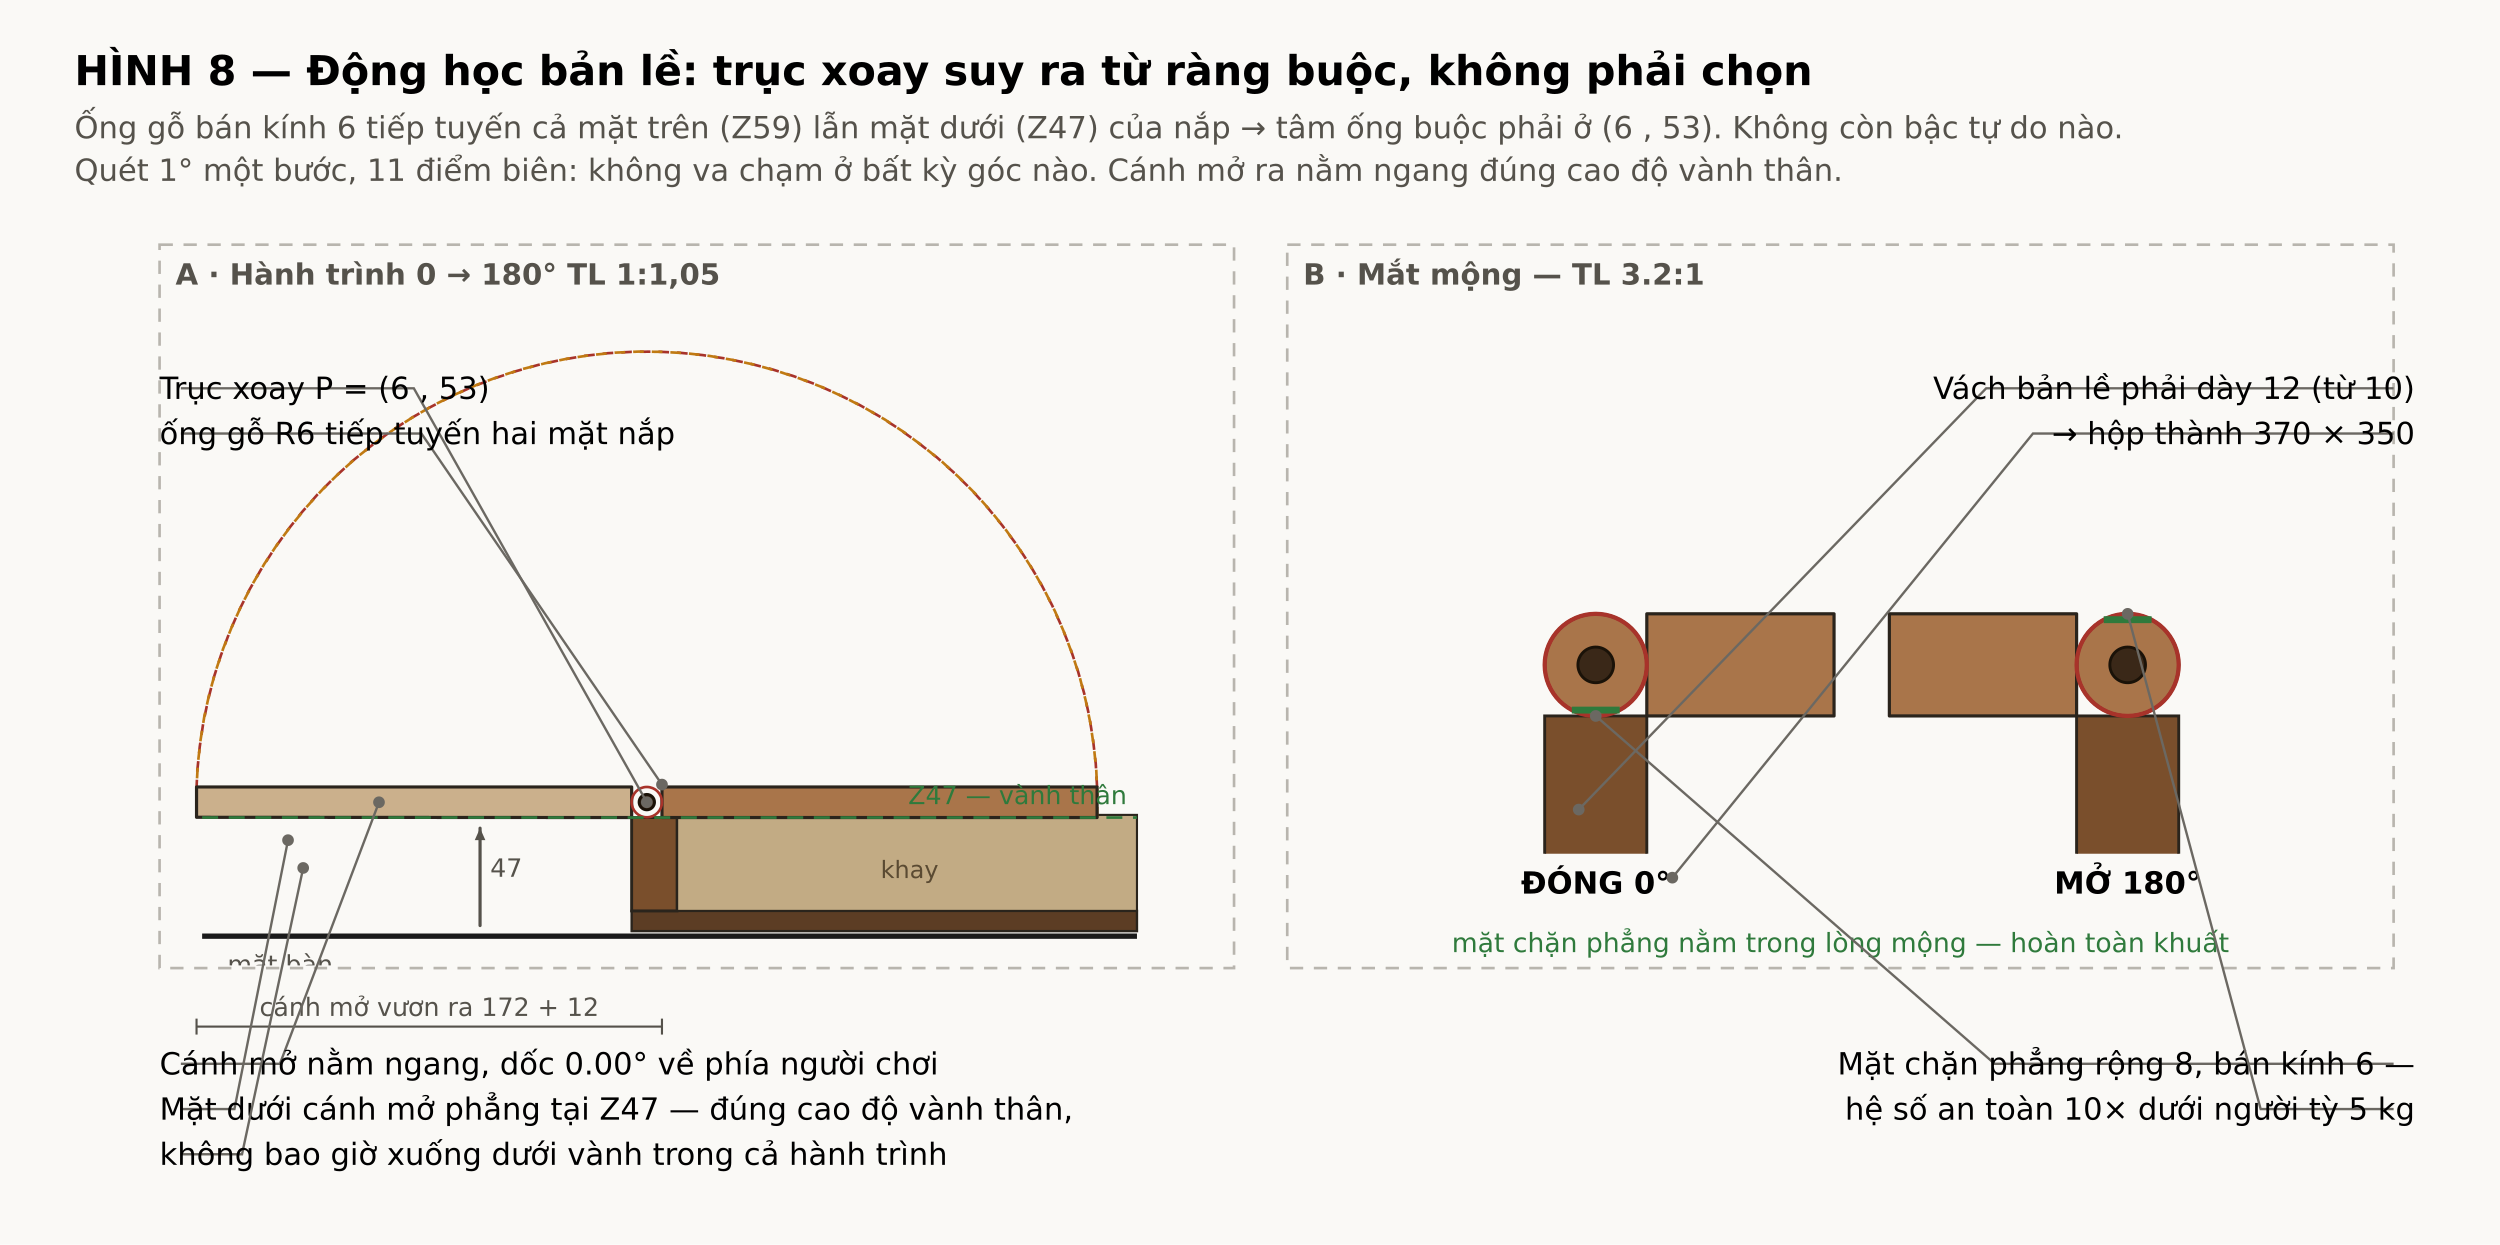
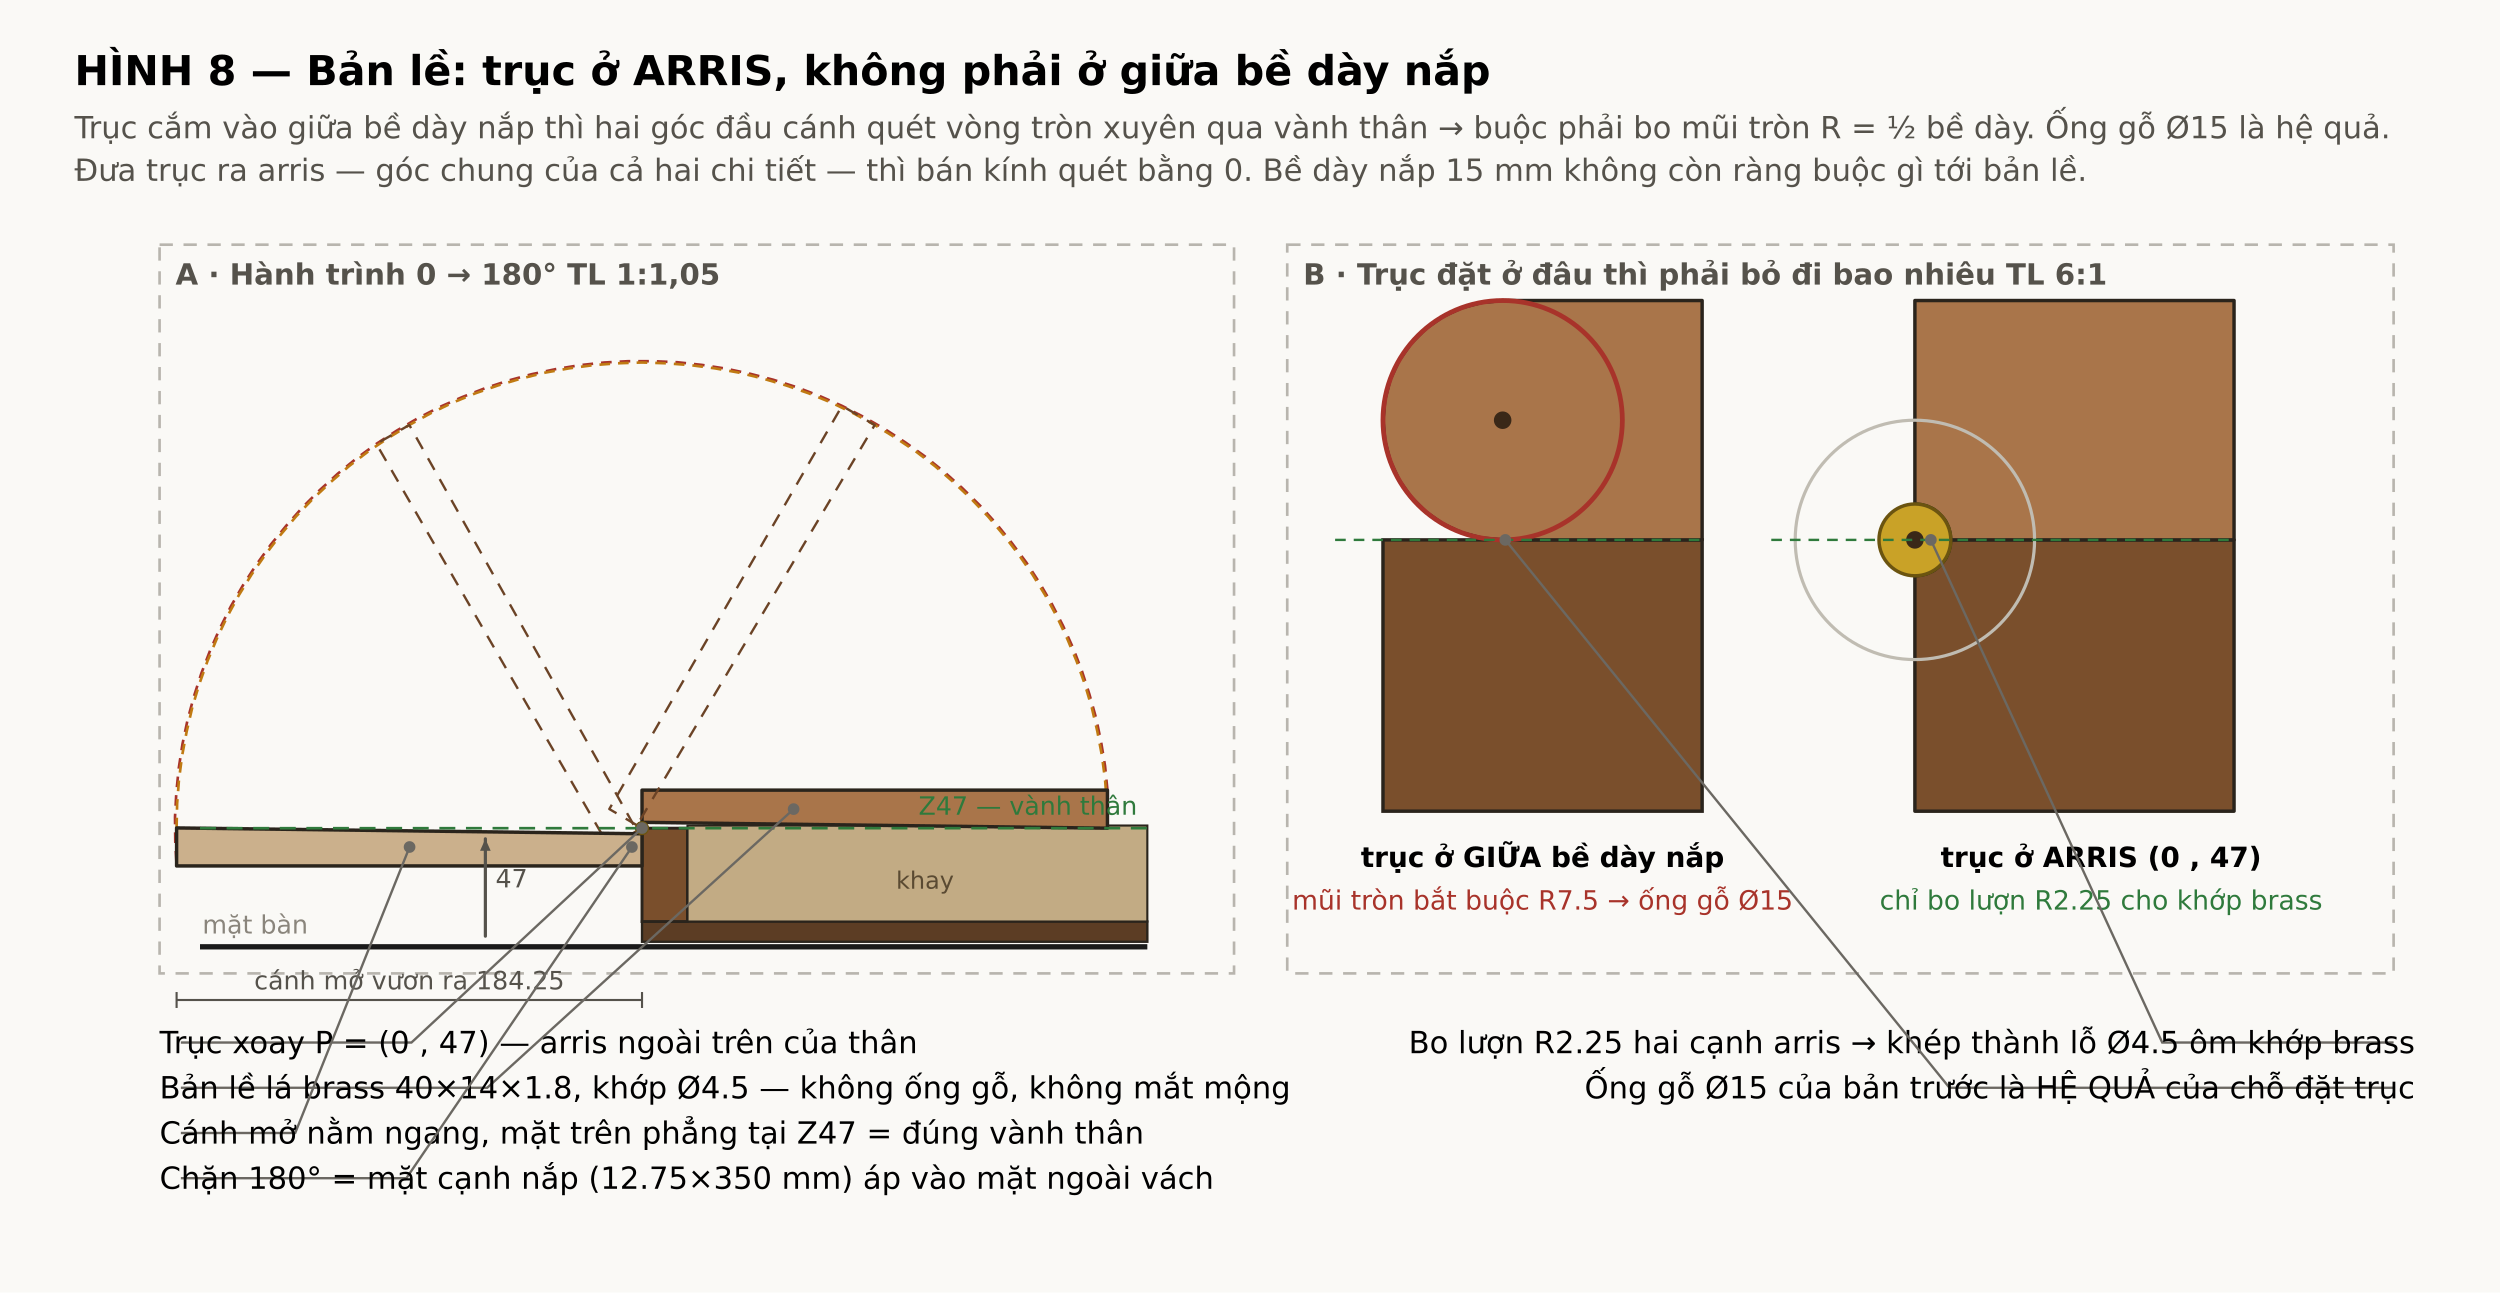
- <svg xmlns="http://www.w3.org/2000/svg" width="940" height="468" viewBox="0 0 940 468" font-family="DejaVu Sans" font-size="11.5">
+ <svg xmlns="http://www.w3.org/2000/svg" width="940" height="486" viewBox="0 0 940 486" font-family="DejaVu Sans" font-size="11.5">
  <rect width="100%" height="100%" fill="#faf9f6" />
-   <text x="28" y="32" font-size="15.5" font-weight="bold">HÌNH 8 — Động học bản lề: trục xoay suy ra từ ràng buộc, không phải chọn</text>
-   <text x="28" y="52" fill="#55524b">Ống gỗ bán kính 6 tiếp tuyến cả mặt trên (Z59) lẫn mặt dưới (Z47) của nắp → tâm ống buộc phải ở (6 , 53). Không còn bậc tự do nào.</text>
-   <text x="28" y="68" fill="#55524b">Quét 1° một bước, 11 điểm biên: không va chạm ở bất kỳ góc nào. Cánh mở ra nằm ngang đúng cao độ vành thân.</text>
+   <text x="28" y="32" font-size="15.5" font-weight="bold">HÌNH 8 — Bản lề: trục ở ARRIS, không phải ở giữa bề dày nắp</text>
+   <text x="28" y="52" fill="#55524b">Trục cắm vào giữa bề dày nắp thì hai góc đầu cánh quét vòng tròn xuyên qua vành thân → buộc phải bo mũi tròn R = ½ bề dày. Ống gỗ Ø15 là hệ quả.</text>
+   <text x="28" y="68" fill="#55524b">Đưa trục ra arris — góc chung của cả hai chi tiết — thì bán kính quét bằng 0. Bề dày nắp 15 mm không còn ràng buộc gì tới bản lề.</text>
  <defs>
    <clipPath id="ca">
-       <rect x="61" y="93" width="402" height="270" />
+       <rect x="61" y="93" width="402" height="272" />
    </clipPath>
    <clipPath id="cb">
-       <rect x="485" y="93" width="414" height="228" />
+       <rect x="485" y="93" width="414" height="272" />
    </clipPath>
  </defs>
-   <rect x="60" y="92" width="404" height="272" fill="none" stroke="#b8b5ae" stroke-width="1" stroke-dasharray="5,4" />
+   <rect x="60" y="92" width="404" height="274" fill="none" stroke="#b8b5ae" stroke-width="1" stroke-dasharray="5,4" />
  <text x="66" y="107" font-size="11" font-weight="bold" fill="#55524b">A · Hành trình 0 → 180°  TL 1:1,05</text>
  <g clip-path="url(#ca)">
-     <line x1="76.0" y1="352.0" x2="427.5" y2="352.0" stroke="#1a1a1a" stroke-width="2" />
-     <text x="85.5" y="366.0" font-size="9.5" fill="#55524b">mặt bàn</text>
-     <rect x="237.5" y="342.5" width="190.0" height="7.6" fill="#5c3d24" stroke="#2a241c" stroke-width="0.9" />
-     <rect x="237.5" y="307.4" width="17.1" height="35.1" fill="#7a4f2c" stroke="#2a241c" stroke-width="1.1" />
-     <rect x="254.6" y="306.4" width="172.9" height="36.1" fill="#c2ab84" stroke="#2a241c" stroke-width="0.8" />
-     <text x="342.0" y="330.15" text-anchor="middle" font-size="9" fill="#5a4a32">khay</text>
-     <path d="M 412.5,295.9 L 412.0,287.1 L 411.0,278.3 L 409.6,269.5 L 407.7,260.9 L 405.3,252.3 L 402.5,243.9 L 399.2,235.6 L 395.6,227.6 L 391.5,219.7 L 387.0,212.0 L 382.1,204.6 L 376.8,197.5 L 371.2,190.7 L 365.2,184.1 L 358.9,177.9 L 352.3,172.0 L 345.3,166.5 L 338.1,161.3 L 330.6,156.5 L 322.9,152.1 L 315.0,148.2 L 306.9,144.6 L 298.6,141.5 L 290.1,138.8 L 281.5,136.6 L 272.8,134.8 L 264.1,133.5 L 255.2,132.6 L 246.4,132.2 L 237.5,132.3 L 228.6,132.8 L 219.8,133.8 L 211.1,135.3 L 202.4,137.2 L 193.9,139.6 L 185.5,142.4 L 177.2,145.6 L 169.1,149.3 L 161.2,153.4 L 153.6,157.8 L 146.2,162.7 L 139.1,168.0 L 132.2,173.6 L 125.7,179.6 L 119.4,185.9 L 113.5,192.6 L 108.0,199.5 L 102.9,206.7 L 98.1,214.2 L 93.7,221.9 L 89.7,229.9 L 86.2,238.0 L 83.1,246.3 L 80.4,254.7 L 78.2,263.3 L 76.4,272.0 L 75.1,280.8 L 74.2,289.6 L 73.8,298.5 L 73.9,307.3" fill="none" stroke="#a8332a" stroke-width="1.0" stroke-dasharray="4,3" />
-     <path d="M 412.5,307.4 L 412.6,298.5 L 412.2,289.6 L 411.3,280.8 L 410.0,272.0 L 408.2,263.3 L 406.0,254.7 L 403.3,246.3 L 400.2,238.0 L 396.7,229.9 L 392.7,221.9 L 388.3,214.2 L 383.5,206.7 L 378.4,199.5 L 372.9,192.6 L 367.0,185.9 L 360.7,179.6 L 354.2,173.6 L 347.3,168.0 L 340.2,162.7 L 332.8,157.8 L 325.2,153.4 L 317.3,149.3 L 309.2,145.6 L 300.9,142.4 L 292.5,139.6 L 284.0,137.2 L 275.3,135.3 L 266.6,133.8 L 257.8,132.8 L 248.9,132.3 L 240.0,132.2 L 231.2,132.6 L 222.3,133.5 L 213.6,134.8 L 204.9,136.6 L 196.3,138.8 L 187.8,141.5 L 179.5,144.6 L 171.4,148.2 L 163.5,152.1 L 155.8,156.5 L 148.3,161.3 L 141.1,166.5 L 134.1,172.0 L 127.5,177.9 L 121.2,184.1 L 115.2,190.7 L 109.6,197.5 L 104.3,204.6 L 99.4,212.0 L 94.9,219.7 L 90.8,227.6 L 87.2,235.6 L 83.9,243.9 L 81.1,252.3 L 78.7,260.9 L 76.8,269.5 L 75.4,278.3 L 74.4,287.1 L 73.9,295.9" fill="none" stroke="#c07a12" stroke-width="1.0" stroke-dasharray="4,3" />
-     <polygon points="248.9,307.4 412.5,307.4 412.5,295.9 248.9,295.9" fill="#a9754a" stroke="#2a241c" stroke-width="1.2" stroke-linejoin="round" />
-     <polygon points="237.5,295.9 73.9,295.9 73.9,307.3 237.5,307.4" fill="#cbb08c" stroke="#2a241c" stroke-width="1.2" stroke-linejoin="round" />
-     <circle cx="243.2" cy="301.6" r="2.9" fill="#3a2818" stroke="#1a1208" stroke-width="1.1" />
-     <circle cx="243.2" cy="301.6" r="5.7" fill="none" stroke="#a8332a" stroke-width="1.0" />
-     <line x1="76.0" y1="307.4" x2="427.5" y2="307.4" stroke="#2f7a3c" stroke-width="1" stroke-dasharray="6,4" />
-     <text x="423.7" y="302.35" text-anchor="end" font-size="9.5" fill="#2f7a3c">Z47 — vành thân</text>
-     <line x1="180.5" y1="348.0" x2="180.5" y2="311.4" stroke="#55524b" stroke-width="1.2" stroke-linecap="round" />
-     <polygon points="180.5,311.4 182.5,315.9 178.5,315.9" fill="#55524b" />
-     <text x="184.3" y="329.675" font-size="9.5" fill="#55524b">47</text>
+     <line x1="75.2" y1="356.0" x2="431.4" y2="356.0" stroke="#1a1a1a" stroke-width="2" />
+     <text x="76.1" y="351.0" font-size="9.5" fill="#8a857c">mặt bàn</text>
+     <rect x="241.4" y="346.5" width="190.0" height="7.6" fill="#5c3d24" stroke="#2a241c" stroke-width="0.9" />
+     <rect x="241.4" y="311.4" width="17.1" height="35.1" fill="#7a4f2c" stroke="#2a241c" stroke-width="1.1" />
+     <rect x="258.5" y="310.4" width="172.9" height="36.1" fill="#c2ab84" stroke="#2a241c" stroke-width="0.8" />
+     <text x="347.8" y="334.15" text-anchor="middle" font-size="9" fill="#5a4a32">khay</text>
+     <path d="M 416.4,297.1 L 415.5,288.0 L 414.0,278.9 L 412.1,269.9 L 409.6,261.0 L 406.8,252.3 L 403.5,243.7 L 399.7,235.3 L 395.5,227.1 L 390.9,219.2 L 385.9,211.5 L 380.4,204.1 L 374.6,196.9 L 368.5,190.1 L 361.9,183.6 L 355.1,177.5 L 347.9,171.7 L 340.5,166.4 L 332.8,161.4 L 324.8,156.8 L 316.6,152.6 L 308.2,148.9 L 299.6,145.6 L 290.8,142.8 L 281.9,140.5 L 272.9,138.6 L 263.9,137.2 L 254.7,136.2 L 245.5,135.8 L 236.3,135.8 L 227.2,136.3 L 218.0,137.3 L 208.9,138.8 L 199.9,140.7 L 191.1,143.1 L 182.3,146.0 L 173.8,149.3 L 165.4,153.0 L 157.2,157.2 L 149.2,161.9 L 141.5,166.9 L 134.1,172.3 L 127.0,178.1 L 120.2,184.3 L 113.7,190.8 L 107.6,197.7 L 101.8,204.8 L 96.4,212.3 L 91.4,220.0 L 86.8,228.0 L 82.7,236.2 L 79.0,244.6 L 75.7,253.2 L 72.9,261.9 L 70.5,270.8 L 68.6,279.8 L 67.2,288.9 L 66.3,298.0 L 65.8,307.2 L 65.9,316.4 L 66.4,325.6" fill="none" stroke="#a8332a" stroke-width="1.0" stroke-dasharray="4,3" />
+     <path d="M 416.4,311.4 L 416.2,302.2 L 415.5,293.1 L 414.3,284.0 L 412.6,275.0 L 410.5,266.0 L 407.9,257.3 L 404.8,248.6 L 401.3,240.2 L 397.4,231.9 L 393.0,223.8 L 388.2,216.0 L 383.0,208.5 L 377.4,201.2 L 371.5,194.2 L 365.2,187.6 L 358.5,181.3 L 351.6,175.3 L 344.3,169.7 L 336.7,164.6 L 328.9,159.8 L 320.9,155.4 L 312.6,151.4 L 304.1,147.9 L 295.5,144.9 L 286.7,142.3 L 277.8,140.1 L 268.8,138.5 L 259.7,137.3 L 250.6,136.6 L 241.4,136.3 L 232.2,136.6 L 223.1,137.3 L 214.0,138.5 L 205.0,140.1 L 196.1,142.3 L 187.3,144.9 L 178.7,147.9 L 170.2,151.4 L 161.9,155.4 L 153.9,159.8 L 146.1,164.6 L 138.5,169.7 L 131.2,175.3 L 124.3,181.3 L 117.6,187.6 L 111.3,194.2 L 105.4,201.2 L 99.8,208.5 L 94.6,216.0 L 89.8,223.8 L 85.4,231.9 L 81.5,240.2 L 78.0,248.6 L 74.9,257.3 L 72.3,266.0 L 70.2,275.0 L 68.5,284.0 L 67.3,293.1 L 66.6,302.2 L 66.4,311.3" fill="none" stroke="#c07a12" stroke-width="1.0" stroke-dasharray="4,3" />
+     <polygon points="241.4,309.2 243.5,311.4 243.0,311.3 242.5,311.1 242.0,310.7 241.7,310.3 241.5,309.8 241.4,309.2 416.4,311.4 416.4,297.1 241.4,297.1" fill="#a9754a" stroke="#2a241c" stroke-width="1.3" stroke-linejoin="round" />
+     <polygon points="239.5,310.3 242.5,309.5 242.1,309.9 241.7,310.3 241.2,310.5 240.6,310.6 240.1,310.5 239.5,310.3 328.9,159.8 316.6,152.6 229.1,304.2" fill="none" stroke="#6b4326" stroke-width="0.9" stroke-linejoin="round" stroke-dasharray="5,4" />
+     <polygon points="239.5,312.4 240.3,309.5 240.5,310.0 240.6,310.6 240.5,311.1 240.3,311.6 240.0,312.1 239.5,312.4 153.9,159.8 141.5,166.9 229.1,318.5" fill="none" stroke="#6b4326" stroke-width="0.9" stroke-linejoin="round" stroke-dasharray="5,4" />
+     <polygon points="241.4,313.5 239.3,311.4 239.8,311.4 240.3,311.6 240.8,312.0 241.1,312.4 241.3,312.9 241.4,313.5 66.4,311.3 66.4,325.6 241.4,325.6" fill="#cbb08c" stroke="#2a241c" stroke-width="1.3" stroke-linejoin="round" />
+     <circle cx="241.4" cy="311.4" r="2.1" fill="#c9a227" stroke="#6b5410" stroke-width="1.1" />
+     <line x1="75.2" y1="311.4" x2="431.4" y2="311.4" stroke="#2f7a3c" stroke-width="1" stroke-dasharray="6,4" />
+     <text x="427.6" y="306.35" text-anchor="end" font-size="9.5" fill="#2f7a3c">Z47 — vành thân</text>
+     <line x1="182.5" y1="352.0" x2="182.5" y2="315.4" stroke="#55524b" stroke-width="1.2" stroke-linecap="round" />
+     <polygon points="182.5,315.4 184.5,319.9 180.5,319.9" fill="#55524b" />
+     <text x="186.3" y="333.675" font-size="9.5" fill="#55524b">47</text>
  </g>
-   <line x1="73.9" y1="386.0" x2="248.9" y2="386.0" stroke="#55524b" stroke-width="0.8" />
-   <line x1="73.9" y1="383.0" x2="73.9" y2="389.0" stroke="#55524b" stroke-width="0.8" />
-   <line x1="248.9" y1="383.0" x2="248.9" y2="389.0" stroke="#55524b" stroke-width="0.8" />
-   <text x="161.4" y="382.0" text-anchor="middle" font-size="9.5" fill="#55524b">cánh mở vươn ra 172 + 12</text>
-   <rect x="484" y="92" width="416" height="272" fill="none" stroke="#b8b5ae" stroke-width="1" stroke-dasharray="5,4" />
-   <text x="490" y="107" font-size="11" font-weight="bold" fill="#55524b">B · Mắt mộng — TL 3.2:1</text>
+   <line x1="66.4" y1="376.0" x2="241.4" y2="376.0" stroke="#55524b" stroke-width="0.8" />
+   <line x1="66.4" y1="373.0" x2="66.4" y2="379.0" stroke="#55524b" stroke-width="0.8" />
+   <line x1="241.4" y1="373.0" x2="241.4" y2="379.0" stroke="#55524b" stroke-width="0.8" />
+   <text x="153.9" y="372.0" text-anchor="middle" font-size="9.5" fill="#55524b">cánh mở vươn ra 184.25</text>
+   <rect x="484" y="92" width="416" height="274" fill="none" stroke="#b8b5ae" stroke-width="1" stroke-dasharray="5,4" />
+   <text x="490" y="107" font-size="11" font-weight="bold" fill="#55524b">B · Trục đặt ở đâu thì phải bỏ đi bao nhiêu  TL 6:1</text>
  <g clip-path="url(#cb)">
-     <rect x="580.8" y="269.2" width="38.4" height="70.4" fill="#7a4f2c" stroke="#2a241c" stroke-width="1.1" />
-     <circle cx="600.0" cy="250.0" r="19.2" fill="#a9754a" stroke="#2a241c" stroke-width="1.2" />
-     <polygon points="619.2,269.2 689.6,269.2 689.6,230.8 619.2,230.8" fill="#a9754a" stroke="#2a241c" stroke-width="1.2" stroke-linejoin="round" />
-     <circle cx="600.0" cy="250.0" r="19.2" fill="none" stroke="#a8332a" stroke-width="1.6" />
-     <path d="M 591.0,267.0 L 609.0,267.0" fill="none" stroke="#2f7a3c" stroke-width="2.6" />
-     <circle cx="600.0" cy="250.0" r="6.7" fill="#3a2818" stroke="#1a1208" stroke-width="1.1" />
-     <rect x="780.8" y="269.2" width="38.4" height="70.4" fill="#7a4f2c" stroke="#2a241c" stroke-width="1.1" />
-     <circle cx="800.0" cy="250.0" r="19.2" fill="#a9754a" stroke="#2a241c" stroke-width="1.2" />
-     <polygon points="780.8,230.8 710.4,230.8 710.4,269.2 780.8,269.2" fill="#a9754a" stroke="#2a241c" stroke-width="1.2" stroke-linejoin="round" />
-     <circle cx="800.0" cy="250.0" r="19.2" fill="none" stroke="#a8332a" stroke-width="1.6" />
-     <path d="M 809.0,233.0 L 791.0,233.0" fill="none" stroke="#2f7a3c" stroke-width="2.6" />
-     <circle cx="800.0" cy="250.0" r="6.7" fill="#3a2818" stroke="#1a1208" stroke-width="1.1" />
+     <rect x="520.0" y="203.0" width="120.0" height="102.0" fill="#7a4f2c" stroke="#2a241c" stroke-width="1.3" />
+     <polygon points="565.0,113.0 557.2,113.7 549.6,115.7 542.5,119.0 536.1,123.5 530.5,129.1 526.0,135.5 522.7,142.6 520.7,150.2 520.0,158.0 520.7,165.8 522.7,173.4 526.0,180.5 530.5,186.9 536.1,192.5 542.5,197.0 549.6,200.3 557.2,202.3 565.0,203.0 640.0,203.0 640.0,113.0" fill="#a9754a" stroke="#2a241c" stroke-width="1.3" stroke-linejoin="round" />
+     <circle cx="565.0" cy="158.0" r="45.0" fill="none" stroke="#a8332a" stroke-width="1.8" />
+     <circle cx="565.0" cy="158.0" r="3.0" fill="#3a2818" stroke="#3a2818" stroke-width="0.6" />
+     <path d="M 502.0,203.0 L 640.0,203.0" fill="none" stroke="#2f7a3c" stroke-width="0.9" stroke-dasharray="4,3" />
+     <polygon points="720.0,305.0 720.0,216.5 720.0,216.5 721.2,216.4 722.3,216.3 723.5,216.0 724.6,215.7 725.7,215.2 726.8,214.7 727.7,214.1 728.7,213.3 729.5,212.5 730.3,211.7 731.1,210.7 731.7,209.8 732.2,208.7 732.7,207.6 733.0,206.5 733.3,205.3 733.4,204.2 733.5,203.0 840.0,203.0 840.0,305.0" fill="#7a4f2c" stroke="#2a241c" stroke-width="1.3" stroke-linejoin="round" />
+     <polygon points="720.0,189.5 720.0,189.5 721.2,189.6 722.3,189.7 723.5,190.0 724.6,190.3 725.7,190.8 726.8,191.3 727.7,191.9 728.7,192.7 729.5,193.5 730.3,194.3 731.1,195.3 731.7,196.2 732.2,197.3 732.7,198.4 733.0,199.5 733.3,200.7 733.4,201.8 733.5,203.0 840.0,203.0 840.0,113.0 720.0,113.0" fill="#a9754a" stroke="#2a241c" stroke-width="1.3" stroke-linejoin="round" />
+     <circle cx="720.0" cy="203.0" r="45.0" fill="none" stroke="#c0bcb2" stroke-width="1.2" />
+     <circle cx="720.0" cy="203.0" r="13.5" fill="#c9a227" stroke="#6b5410" stroke-width="1.3" />
+     <circle cx="720.0" cy="203.0" r="3.0" fill="#3a2818" stroke="#3a2818" stroke-width="0.6" />
+     <path d="M 666.0,203.0 L 840.0,203.0" fill="none" stroke="#2f7a3c" stroke-width="0.9" stroke-dasharray="4,3" />
+     <text x="580" y="326" text-anchor="middle" font-size="10.5" font-weight="bold">trục ở GIỮA bề dày nắp</text>
+     <text x="580" y="342" text-anchor="middle" font-size="10" fill="#a8332a">mũi tròn bắt buộc R7.5 → ống gỗ Ø15</text>
+     <text x="790" y="326" text-anchor="middle" font-size="10.5" font-weight="bold">trục ở ARRIS (0 , 47)</text>
+     <text x="790" y="342" text-anchor="middle" font-size="10" fill="#2f7a3c">chỉ bo lượn R2.25 cho khớp brass</text>
  </g>
-   <text x="600.0" y="336" text-anchor="middle" font-size="11.5" font-weight="bold">ĐÓNG 0°</text>
-   <text x="800.0" y="336" text-anchor="middle" font-size="11.5" font-weight="bold">MỞ 180°</text>
-   <text x="692" y="358" text-anchor="middle" font-size="10" fill="#2f7a3c">mặt chặn phẳng nằm trong lòng mộng — hoàn toàn khuất</text>
-   <polyline points="68,146 155.6,146 243.2,301.65" fill="none" stroke="#6b6862" stroke-width="0.9" />
-   <circle cx="243.2" cy="301.65" r="2.2" fill="#6b6862" />
-   <text x="60" y="150" text-anchor="start">Trục xoay P = (6 , 53)</text>
-   <polyline points="68,163 158.45,163 248.9,295.0" fill="none" stroke="#6b6862" stroke-width="0.9" />
-   <circle cx="248.9" cy="295.0" r="2.2" fill="#6b6862" />
-   <text x="60" y="167" text-anchor="start">ống gỗ R6 tiếp tuyến hai mặt nắp</text>
-   <polyline points="68,400 105.25,400 142.5,301.65" fill="none" stroke="#6b6862" stroke-width="0.9" />
-   <circle cx="142.5" cy="301.65" r="2.2" fill="#6b6862" />
-   <text x="60" y="404" text-anchor="start">Cánh mở nằm ngang, dốc 0.00° về phía người chơi</text>
-   <polyline points="68,417 88.15,417 108.3,315.9" fill="none" stroke="#6b6862" stroke-width="0.9" />
-   <circle cx="108.3" cy="315.9" r="2.2" fill="#6b6862" />
-   <text x="60" y="421" text-anchor="start">Mặt dưới cánh mở phẳng tại Z47 — đúng cao độ vành thân,</text>
-   <polyline points="68,434 91.0,434 114.0,326.35" fill="none" stroke="#6b6862" stroke-width="0.9" />
-   <circle cx="114.0" cy="326.35" r="2.2" fill="#6b6862" />
-   <text x="60" y="438" text-anchor="start">không bao giờ xuống dưới vành trong cả hành trình</text>
-   <polyline points="900,400 750.0,400 600.0,269.2" fill="none" stroke="#6b6862" stroke-width="0.9" />
-   <circle cx="600.0" cy="269.2" r="2.2" fill="#6b6862" />
-   <text x="908" y="404" text-anchor="end">Mặt chặn phẳng rộng 8, bán kính 6 —</text>
-   <polyline points="900,417 850.0,417 800.0,230.8" fill="none" stroke="#6b6862" stroke-width="0.9" />
-   <circle cx="800.0" cy="230.8" r="2.2" fill="#6b6862" />
-   <text x="908" y="421" text-anchor="end">hệ số an toàn 10× dưới người tỳ 5 kg</text>
-   <polyline points="900,146 746.8,146 593.6,304.4" fill="none" stroke="#6b6862" stroke-width="0.9" />
-   <circle cx="593.6" cy="304.4" r="2.2" fill="#6b6862" />
-   <text x="908" y="150" text-anchor="end">Vách bản lề phải dày 12 (từ 10)</text>
-   <polyline points="900,163 764.4,163 628.8,330.0" fill="none" stroke="#6b6862" stroke-width="0.9" />
-   <circle cx="628.8" cy="330.0" r="2.2" fill="#6b6862" />
-   <text x="908" y="167" text-anchor="end">→ hộp thành 370 × 350</text>
+   <polyline points="68,392 154.7,392 241.4,311.35" fill="none" stroke="#6b6862" stroke-width="0.9" />
+   <circle cx="241.4" cy="311.35" r="2.2" fill="#6b6862" />
+   <text x="60" y="396" text-anchor="start">Trục xoay P = (0 , 47) — arris ngoài trên của thân</text>
+   <polyline points="68,409 183.2,409 298.4,304.225" fill="none" stroke="#6b6862" stroke-width="0.9" />
+   <circle cx="298.4" cy="304.225" r="2.2" fill="#6b6862" />
+   <text x="60" y="413" text-anchor="start">Bản lề lá brass 40×14×1.8, khớp Ø4.5 — không ống gỗ, không mắt mộng</text>
+   <polyline points="68,426 111.0,426 154.0,318.475" fill="none" stroke="#6b6862" stroke-width="0.9" />
+   <circle cx="154.0" cy="318.475" r="2.2" fill="#6b6862" />
+   <text x="60" y="430" text-anchor="start">Cánh mở nằm ngang, mặt trên phẳng tại Z47 = đúng vành thân</text>
+   <polyline points="68,443 152.8,443 237.6,318.475" fill="none" stroke="#6b6862" stroke-width="0.9" />
+   <circle cx="237.6" cy="318.475" r="2.2" fill="#6b6862" />
+   <text x="60" y="447" text-anchor="start">Chặn 180° = mặt cạnh nắp (12.75×350 mm) áp vào mặt ngoài vách</text>
+   <polyline points="900,392 813.0,392 726,203" fill="none" stroke="#6b6862" stroke-width="0.9" />
+   <circle cx="726" cy="203" r="2.2" fill="#6b6862" />
+   <text x="908" y="396" text-anchor="end">Bo lượn R2.25 hai cạnh arris → khép thành lỗ Ø4.5 ôm khớp brass</text>
+   <polyline points="900,409 733.0,409 566,203" fill="none" stroke="#6b6862" stroke-width="0.9" />
+   <circle cx="566" cy="203" r="2.2" fill="#6b6862" />
+   <text x="908" y="413" text-anchor="end">Ống gỗ Ø15 của bản trước là HỆ QUẢ của chỗ đặt trục</text>
</svg>
